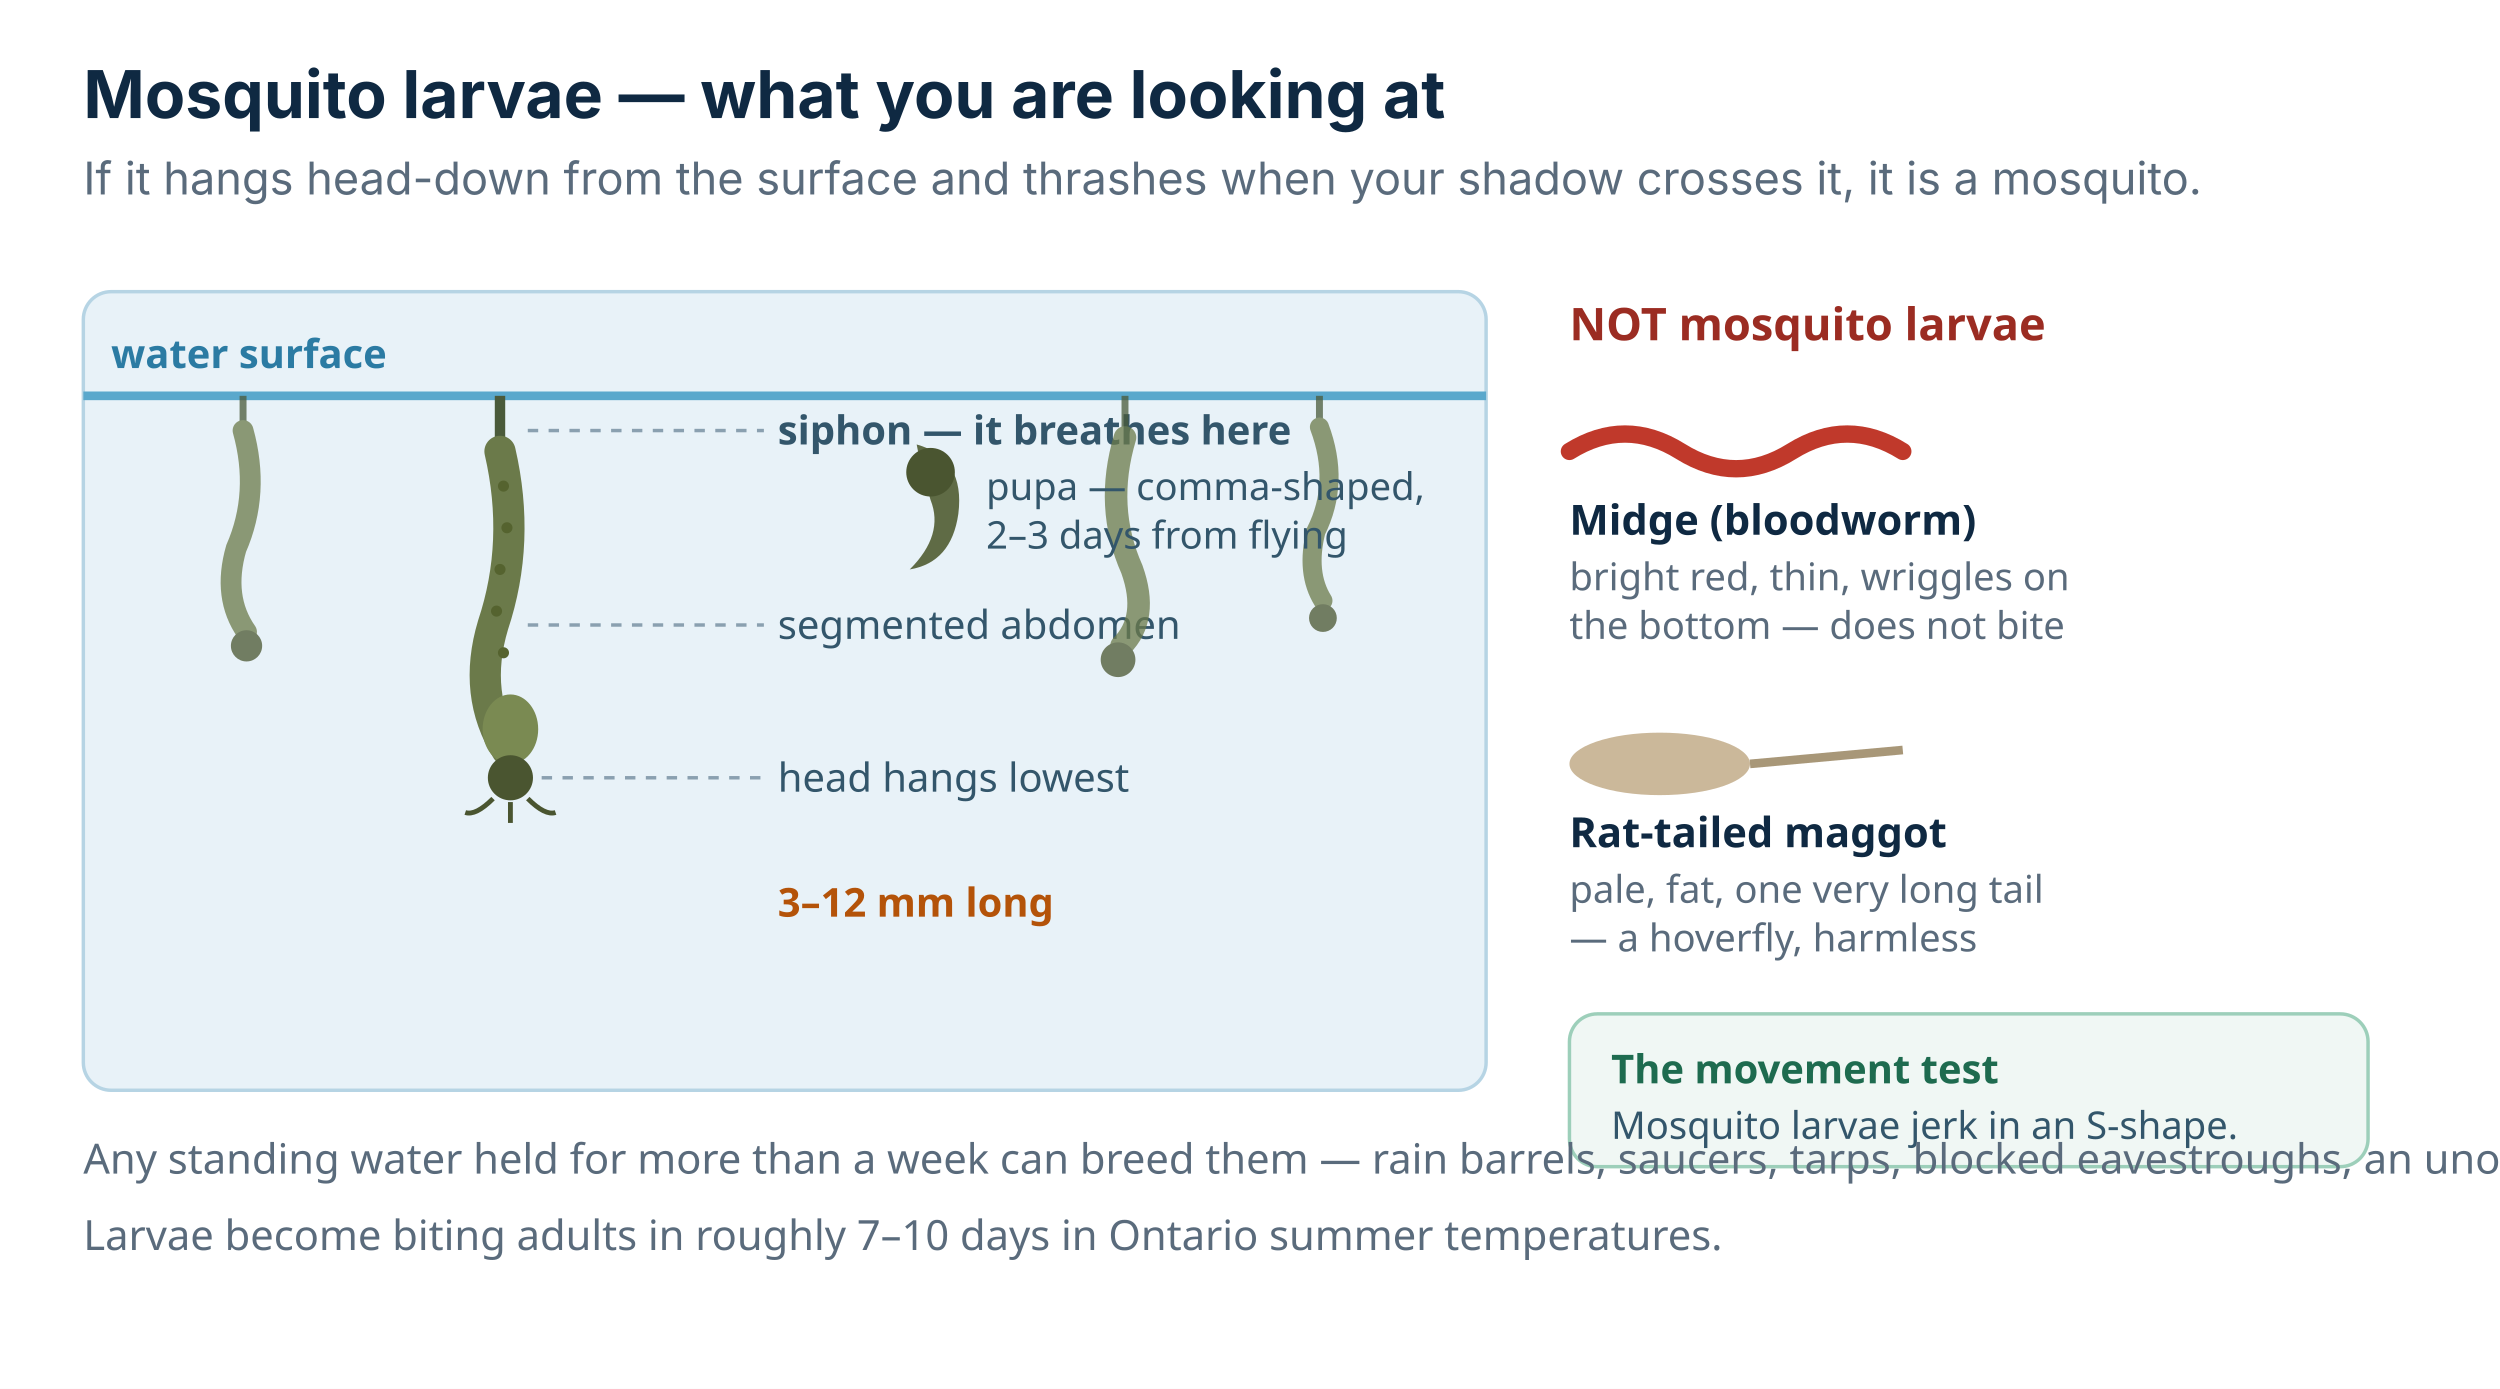
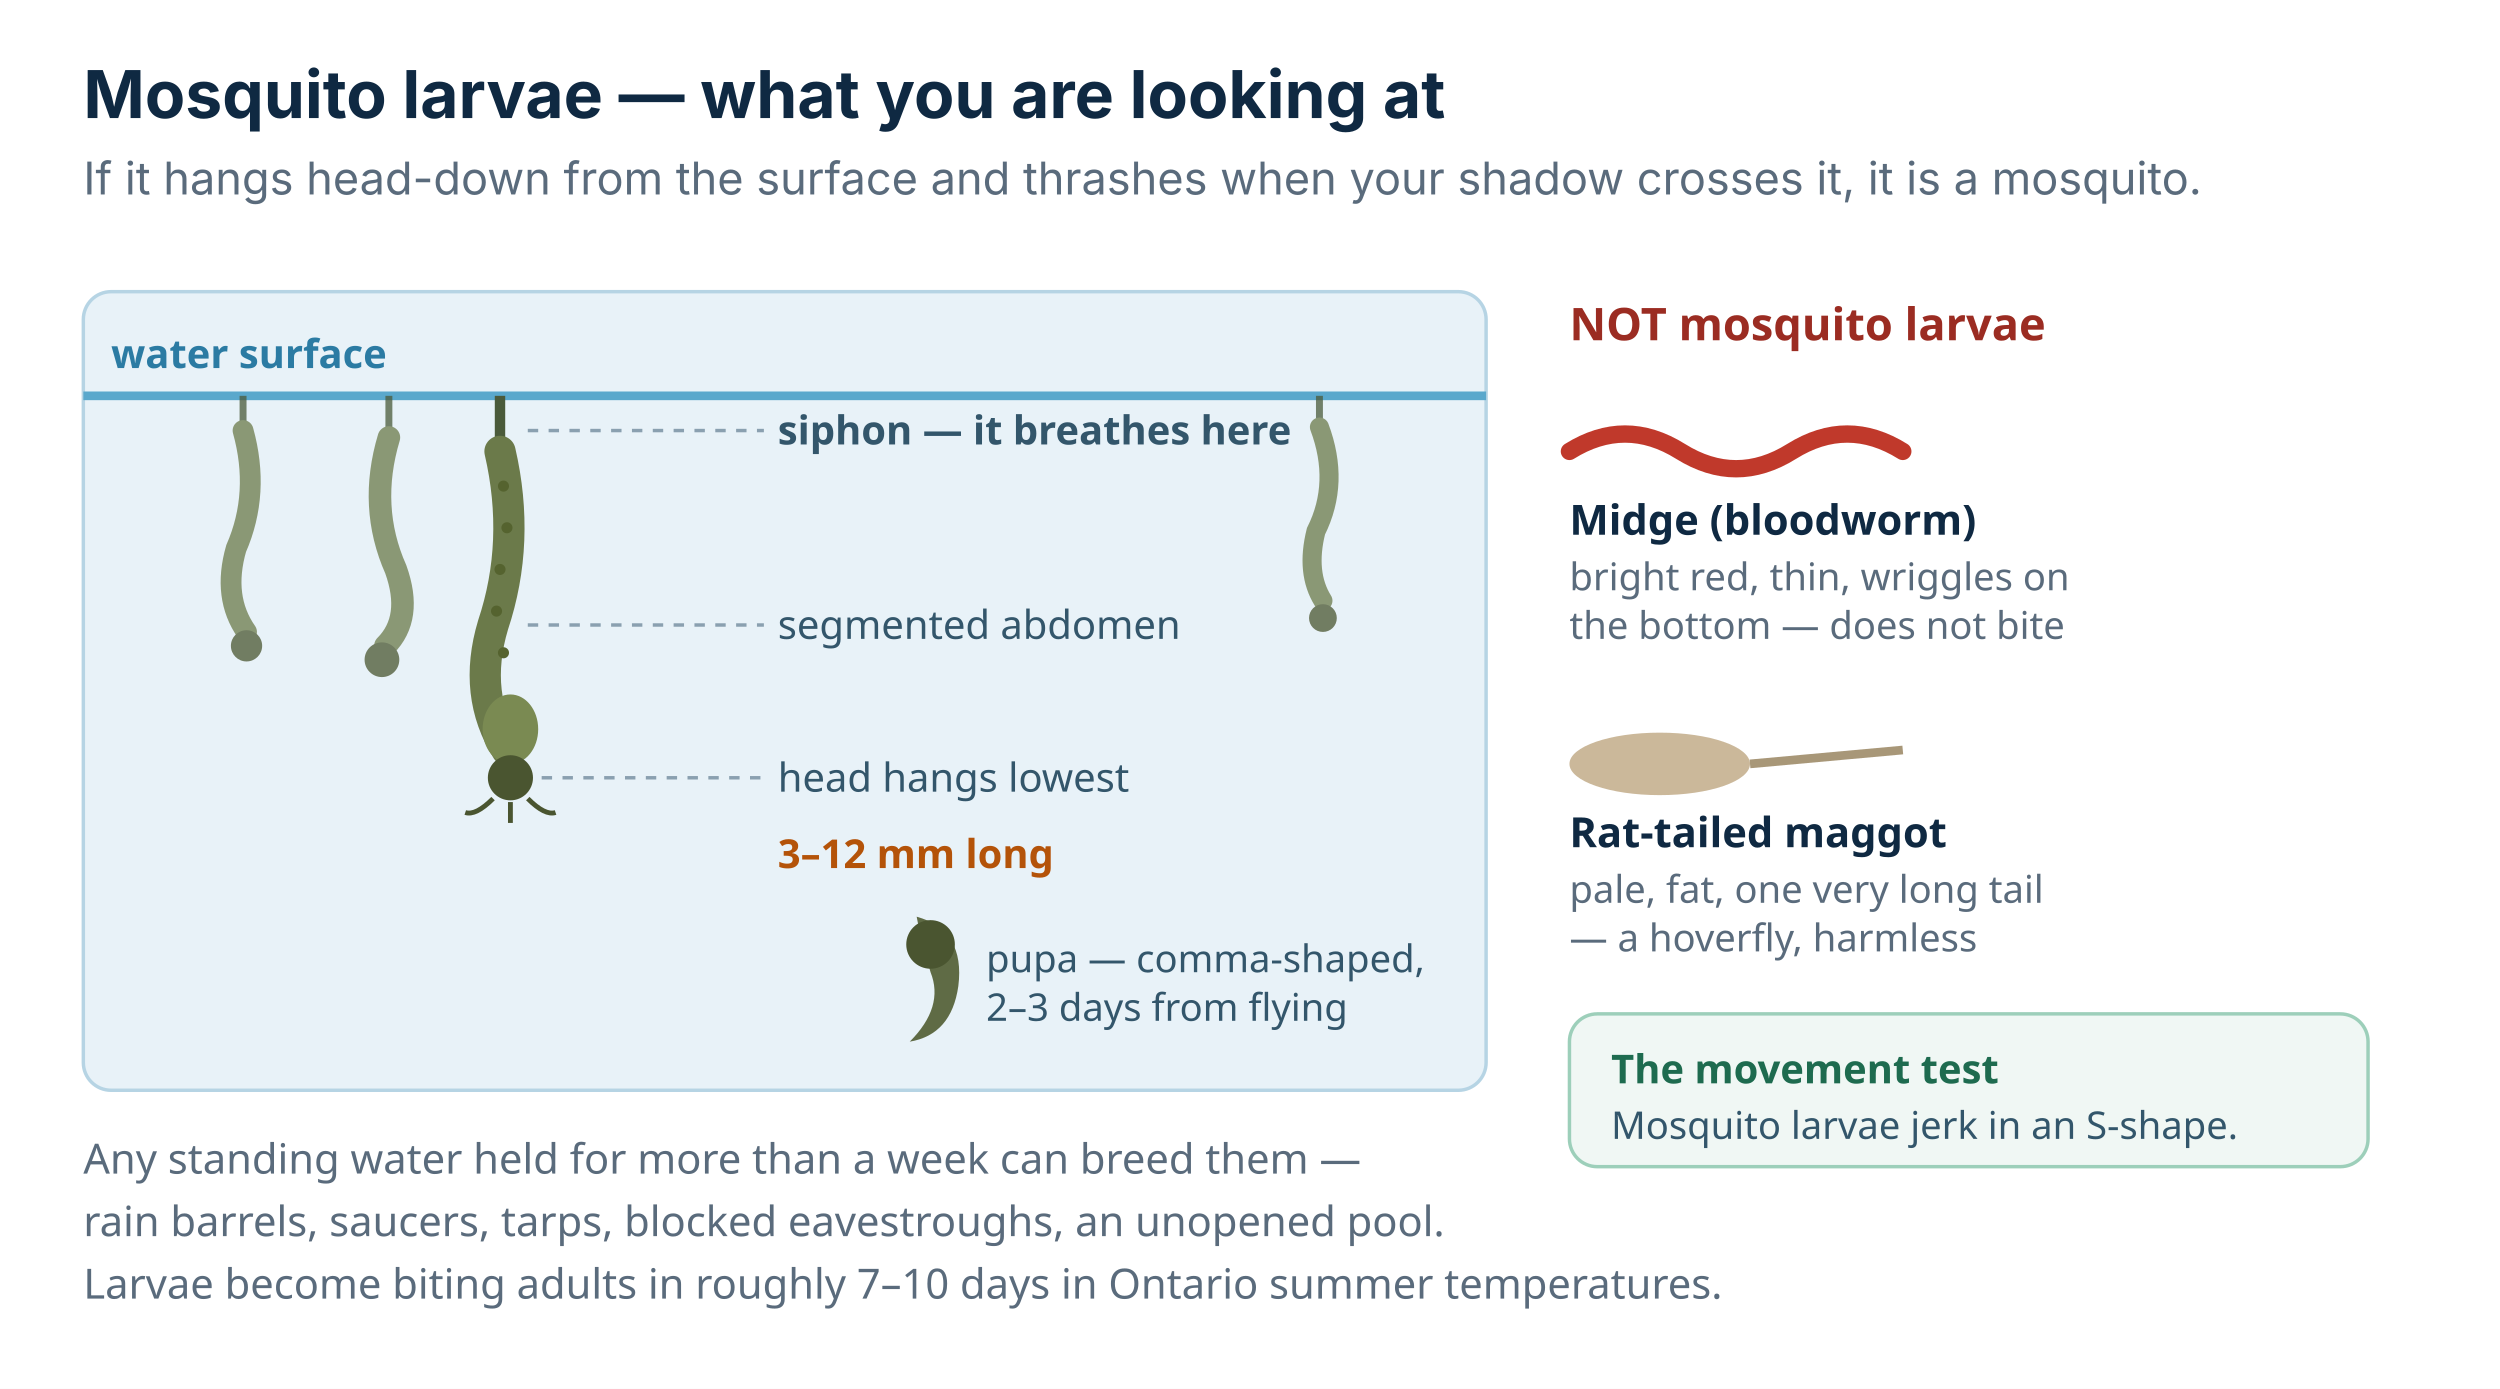
<svg xmlns="http://www.w3.org/2000/svg" viewBox="0 0 720 400" width="720" height="400" role="img" aria-label="Diagram of mosquito larvae hanging head-down from the water surface, with anatomy labels and a comparison against midge and fly larvae">
  <rect width="720" height="400" fill="#ffffff" />
  <text x="24" y="34" font-family="system-ui,-apple-system,Segoe UI,sans-serif" font-size="19" font-weight="700" fill="#0f2942">Mosquito larvae — what you are looking at</text>
  <text x="24" y="56" font-family="system-ui,-apple-system,Segoe UI,sans-serif" font-size="13" fill="#5a6b7c">If it hangs head-down from the surface and thrashes when your shadow crosses it, it is a mosquito.</text>
  <g transform="translate(24,84)">
    <rect x="0" y="0" width="404" height="230" rx="8" fill="#e8f2f8" stroke="#b6d4e4" />
    <line x1="0" y1="30" x2="404" y2="30" stroke="#5aa8cc" stroke-width="2.5" />
    <text x="8" y="22" font-family="system-ui,sans-serif" font-size="11.5" font-weight="600" fill="#2b7ba3">water surface</text>
    <g transform="translate(120,30)">
      <line x1="0" y1="0" x2="0" y2="16" stroke="#4a5a3a" stroke-width="3" />
      <path d="M0,16 q6,26 -2,50 q-6,20 4,36" stroke="#6b7a4a" stroke-width="9" fill="none" stroke-linecap="round" />
      <g fill="#55632f">
        <circle cx="1" cy="26" r="1.6" />
        <circle cx="2" cy="38" r="1.6" />
        <circle cx="0" cy="50" r="1.6" />
        <circle cx="-1" cy="62" r="1.6" />
        <circle cx="1" cy="74" r="1.6" />
      </g>
      <ellipse cx="3" cy="96" rx="8" ry="10" fill="#7a8a52" />
      <circle cx="3" cy="110" r="6.5" fill="#4a5530" />
      <g stroke="#4a5530" stroke-width="1.4" fill="none">
        <path d="M-2,116 q-5,5 -8,4 M8,116 q5,5 8,4 M3,117 v6" />
      </g>
    </g>
    <g font-family="system-ui,sans-serif" font-size="11.5" fill="#33566b">
      <line x1="128" y1="40" x2="196" y2="40" stroke="#8aa0b0" stroke-dasharray="3 3" />
      <text x="200" y="44" font-weight="600">siphon — it breathes here</text>
      <line x1="128" y1="96" x2="196" y2="96" stroke="#8aa0b0" stroke-dasharray="3 3" />
      <text x="200" y="100">segmented abdomen</text>
      <line x1="132" y1="140" x2="196" y2="140" stroke="#8aa0b0" stroke-dasharray="3 3" />
      <text x="200" y="144">head hangs lowest</text>
-       <line x1="200" y1="176" x2="200" y2="176" stroke="none" />
-       <text x="200" y="180" font-weight="600" fill="#b45309">3–12 mm long</text>
+       <line x1="200" y1="162" x2="200" y2="162" stroke="none" />
+       <text x="200" y="166" font-weight="600" fill="#b45309">3–12 mm long</text>
    </g>
    <g opacity="0.75">
      <g transform="translate(46,30)">
        <line x1="0" y1="0" x2="0" y2="10" stroke="#4a5a3a" stroke-width="2" />
        <path d="M0,10 q5,18 -2,34 q-4,14 3,24" stroke="#6b7a4a" stroke-width="6" fill="none" stroke-linecap="round" />
        <circle cx="1" cy="72" r="4.5" fill="#4a5530" />
      </g>
-       <g transform="translate(300,30)">
+       <g transform="translate(88,30)">
        <line x1="0" y1="0" x2="0" y2="12" stroke="#4a5a3a" stroke-width="2" />
        <path d="M0,12 q-6,20 2,38 q5,14 -3,22" stroke="#6b7a4a" stroke-width="6.5" fill="none" stroke-linecap="round" />
        <circle cx="-2" cy="76" r="5" fill="#4a5530" />
      </g>
      <g transform="translate(356,30)">
        <line x1="0" y1="0" x2="0" y2="9" stroke="#4a5a3a" stroke-width="2" />
        <path d="M0,9 q6,16 -1,30 q-3,12 2,20" stroke="#6b7a4a" stroke-width="5.5" fill="none" stroke-linecap="round" />
        <circle cx="1" cy="64" r="4" fill="#4a5530" />
      </g>
    </g>
-     <g transform="translate(240,44)">
+     <g transform="translate(240,180)">
      <path d="M0,0 q14,4 12,20 q-2,14 -14,16 q10,-10 6,-20 q-3,-10 -4,-16 z" fill="#5f6b45" />
      <circle cx="4" cy="8" r="7" fill="#4a5530" />
      <text x="20" y="16" font-family="system-ui,sans-serif" font-size="11" fill="#33566b">pupa — comma-shaped,</text>
      <text x="20" y="30" font-family="system-ui,sans-serif" font-size="11" fill="#33566b">2–3 days from flying</text>
    </g>
  </g>
  <g transform="translate(452,84)">
    <text x="0" y="14" font-family="system-ui,sans-serif" font-size="13" font-weight="700" fill="#9b2c22">NOT mosquito larvae</text>
    <g transform="translate(0,46)">
      <path d="M0,0 q16,-10 32,0 q16,10 32,0 q16,-10 32,0" stroke="#c0392b" stroke-width="5" fill="none" stroke-linecap="round" />
      <text x="0" y="24" font-family="system-ui,sans-serif" font-size="12" font-weight="600" fill="#0f2942">Midge (bloodworm)</text>
      <text x="0" y="40" font-family="system-ui,sans-serif" font-size="11" fill="#5a6b7c">bright red, thin, wriggles on</text>
      <text x="0" y="54" font-family="system-ui,sans-serif" font-size="11" fill="#5a6b7c">the bottom — does not bite</text>
    </g>
    <g transform="translate(0,132)">
      <ellipse cx="26" cy="4" rx="26" ry="9" fill="#cbb89a" />
      <line x1="52" y1="4" x2="96" y2="0" stroke="#a89778" stroke-width="2.5" />
      <text x="0" y="28" font-family="system-ui,sans-serif" font-size="12" font-weight="600" fill="#0f2942">Rat-tailed maggot</text>
      <text x="0" y="44" font-family="system-ui,sans-serif" font-size="11" fill="#5a6b7c">pale, fat, one very long tail</text>
      <text x="0" y="58" font-family="system-ui,sans-serif" font-size="11" fill="#5a6b7c">— a hoverfly, harmless</text>
    </g>
    <g transform="translate(0,214)">
      <rect x="0" y="-6" width="230" height="44" rx="8" fill="#f0f7f4" stroke="#9dcfba" />
      <text x="12" y="14" font-family="system-ui,sans-serif" font-size="11.5" font-weight="700" fill="#1e6b4f">The movement test</text>
      <text x="12" y="30" font-family="system-ui,sans-serif" font-size="11" fill="#33566b">Mosquito larvae jerk in an S-shape.</text>
    </g>
  </g>
-   <text x="24" y="338" font-family="system-ui,sans-serif" font-size="12" fill="#5a6b7c">Any standing water held for more than a week can breed them — rain barrels, saucers, tarps, blocked eavestroughs, an unopened pool.</text>
-   <text x="24" y="360" font-family="system-ui,sans-serif" font-size="12" fill="#5a6b7c">Larvae become biting adults in roughly 7–10 days in Ontario summer temperatures.</text>
+   <text x="24" y="338" font-family="system-ui,sans-serif" font-size="12" fill="#5a6b7c">Any standing water held for more than a week can breed them —</text>
+   <text x="24" y="356" font-family="system-ui,sans-serif" font-size="12" fill="#5a6b7c">rain barrels, saucers, tarps, blocked eavestroughs, an unopened pool.</text>
+   <text x="24" y="374" font-family="system-ui,sans-serif" font-size="12" fill="#5a6b7c">Larvae become biting adults in roughly 7–10 days in Ontario summer temperatures.</text>
</svg>
